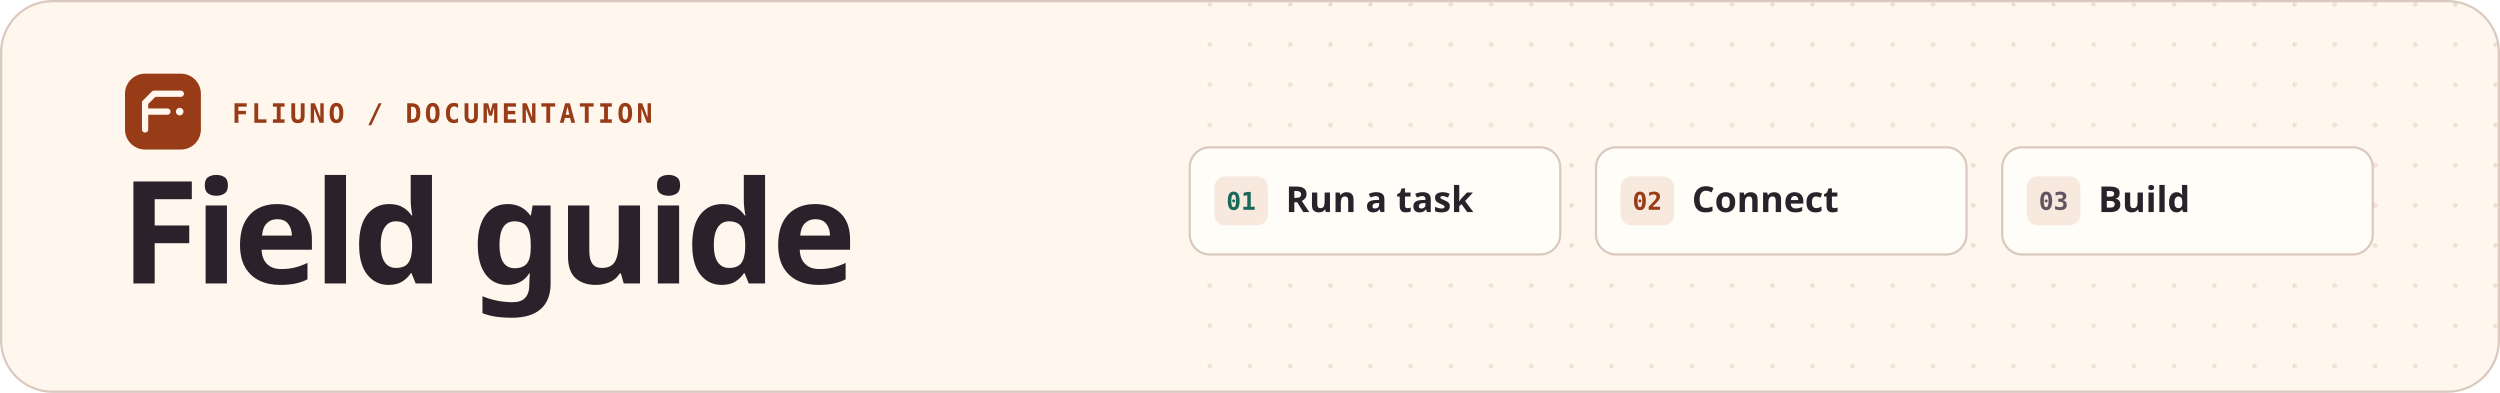
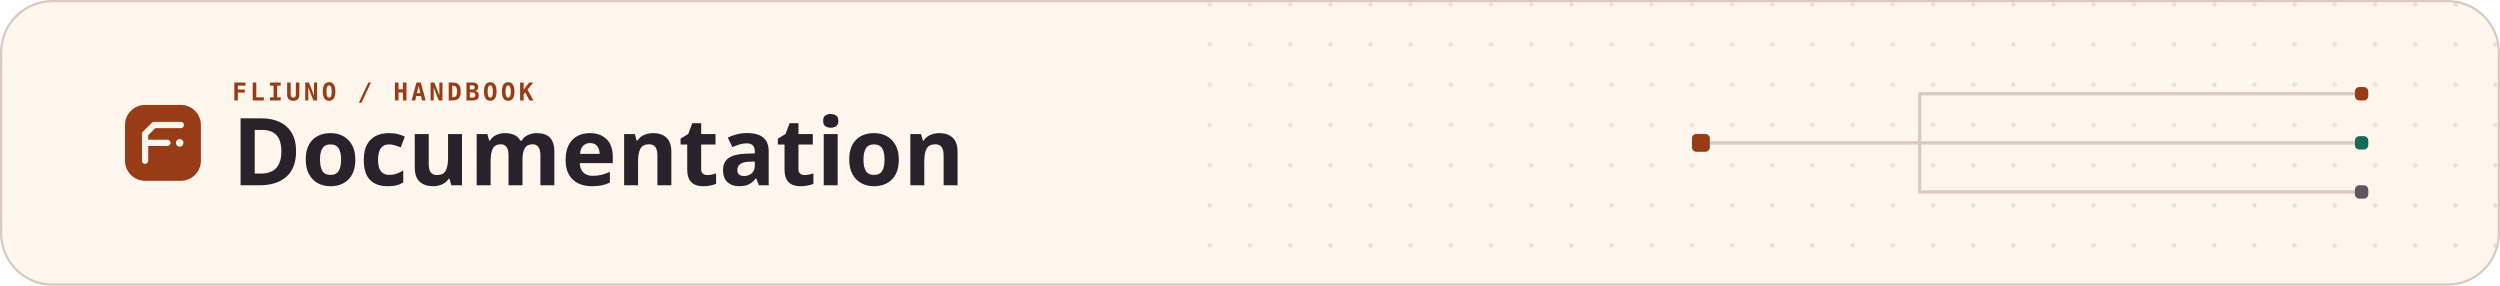
- <svg xmlns="http://www.w3.org/2000/svg" width="1120" height="176" viewBox="0 0 1120 176" role="img" aria-labelledby="title desc">
+ <svg xmlns="http://www.w3.org/2000/svg" width="1120" height="128" viewBox="0 0 1120 128" role="img" aria-labelledby="title desc">
  <defs>
    <clipPath id="frame">
-       <rect x="0.5" y="0.5" width="1119" height="175" rx="23" fill="#fff7ed" stroke="none" />
+       <rect x="0.5" y="0.5" width="1119" height="127" rx="23" fill="#fff7ed" stroke="none" />
    </clipPath>
    <pattern id="grid" width="18" height="18" patternUnits="userSpaceOnUse">
      <circle cx="2" cy="2" r="1" fill="#eadbd0" />
    </pattern>
  </defs>
  <g clip-path="url(#frame)">
-     <rect x="0" y="0" width="1120" height="176" rx="23" fill="#fff7ed" stroke="none" />
-     <rect x="526.4" y="0" width="593.6" height="176" rx="0" fill="url(#grid)" stroke="none" />
-     <g transform="translate(56 33)">
+     <rect x="0" y="0" width="1120" height="128" rx="23" fill="#fff7ed" stroke="none" />
+     <rect x="526.4" y="0" width="593.6" height="128" rx="0" fill="url(#grid)" stroke="none" />
+     <g transform="translate(56 47)">
      <rect x="0" y="0" width="34" height="34" rx="9" fill="#983c17" stroke="none" />
      <path d="M9 25V13l4-4h12M9 17h10" fill="none" stroke="#fff7ed" stroke-width="2.8" stroke-linecap="round" stroke-linejoin="round" />
      <circle cx="24.5" cy="17" r="1.7" fill="#fff7ed" />
    </g>
-     <text x="104" y="55" font-family="'Cascadia Mono', Consolas, monospace" font-size="12" fill="#983c17" font-weight="650" letter-spacing="1.4" text-anchor="start">FLIUNO / DOCUMENTATION</text>
-     <text x="54" y="127" font-family="system-ui, 'Segoe UI', sans-serif" font-size="64" fill="#29222b" font-weight="750" letter-spacing="-2" text-anchor="start">Field guide</text>
-     <rect x="533" y="66" width="166" height="48" rx="9" fill="#fffdf8" stroke="#d9c9bf" />
-     <rect x="544" y="79" width="24" height="22" rx="5" fill="#f7e9de" stroke="none" />
-     <text x="556" y="94" font-family="'Cascadia Mono', Consolas, monospace" font-size="11" fill="#17695a" font-weight="650" letter-spacing="0" text-anchor="middle">01</text>
-     <text x="576" y="95" font-family="system-ui, 'Segoe UI', sans-serif" font-size="16" fill="#29222b" font-weight="650" letter-spacing="0" text-anchor="start">Run a task</text>
-     <rect x="715" y="66" width="166" height="48" rx="9" fill="#fffdf8" stroke="#d9c9bf" />
-     <rect x="726" y="79" width="24" height="22" rx="5" fill="#f7e9de" stroke="none" />
-     <text x="738" y="94" font-family="'Cascadia Mono', Consolas, monospace" font-size="11" fill="#983c17" font-weight="650" letter-spacing="0" text-anchor="middle">02</text>
-     <text x="758" y="95" font-family="system-ui, 'Segoe UI', sans-serif" font-size="16" fill="#29222b" font-weight="650" letter-spacing="0" text-anchor="start">Connect</text>
-     <rect x="897" y="66" width="166" height="48" rx="9" fill="#fffdf8" stroke="#d9c9bf" />
-     <rect x="908" y="79" width="24" height="22" rx="5" fill="#f7e9de" stroke="none" />
-     <text x="920" y="94" font-family="'Cascadia Mono', Consolas, monospace" font-size="11" fill="#615561" font-weight="650" letter-spacing="0" text-anchor="middle">03</text>
-     <text x="940" y="95" font-family="system-ui, 'Segoe UI', sans-serif" font-size="16" fill="#29222b" font-weight="650" letter-spacing="0" text-anchor="start">Build</text>
+     <text x="104" y="45" font-family="'Cascadia Mono', Consolas, monospace" font-size="11" fill="#983c17" font-weight="650" letter-spacing="1.4" text-anchor="start">FLIUNO / HANDBOOK</text>
+     <text x="104" y="83" font-family="system-ui, 'Segoe UI', sans-serif" font-size="42" fill="#29222b" font-weight="750" letter-spacing="0" text-anchor="start">Documentation</text>
+     <path d="M762 64H1058M860 64v-22H1058M860 64v22H1058" fill="none" stroke="#d9c9bf" stroke-width="1.5" stroke-linecap="round" stroke-linejoin="round" />
+     <rect x="758" y="60" width="8" height="8" rx="2" fill="#983c17" stroke="none" />
+     <rect x="1055" y="39" width="6" height="6" rx="2" fill="#983c17" stroke="none" />
+     <rect x="1055" y="61" width="6" height="6" rx="2" fill="#17695a" stroke="none" />
+     <rect x="1055" y="83" width="6" height="6" rx="2" fill="#615561" stroke="none" />
  </g>
-   <rect x="0.5" y="0.5" width="1119" height="175" rx="23" fill="none" stroke="#d9c9bf" />
+   <rect x="0.5" y="0.5" width="1119" height="127" rx="23" fill="none" stroke="#d9c9bf" />
</svg>
